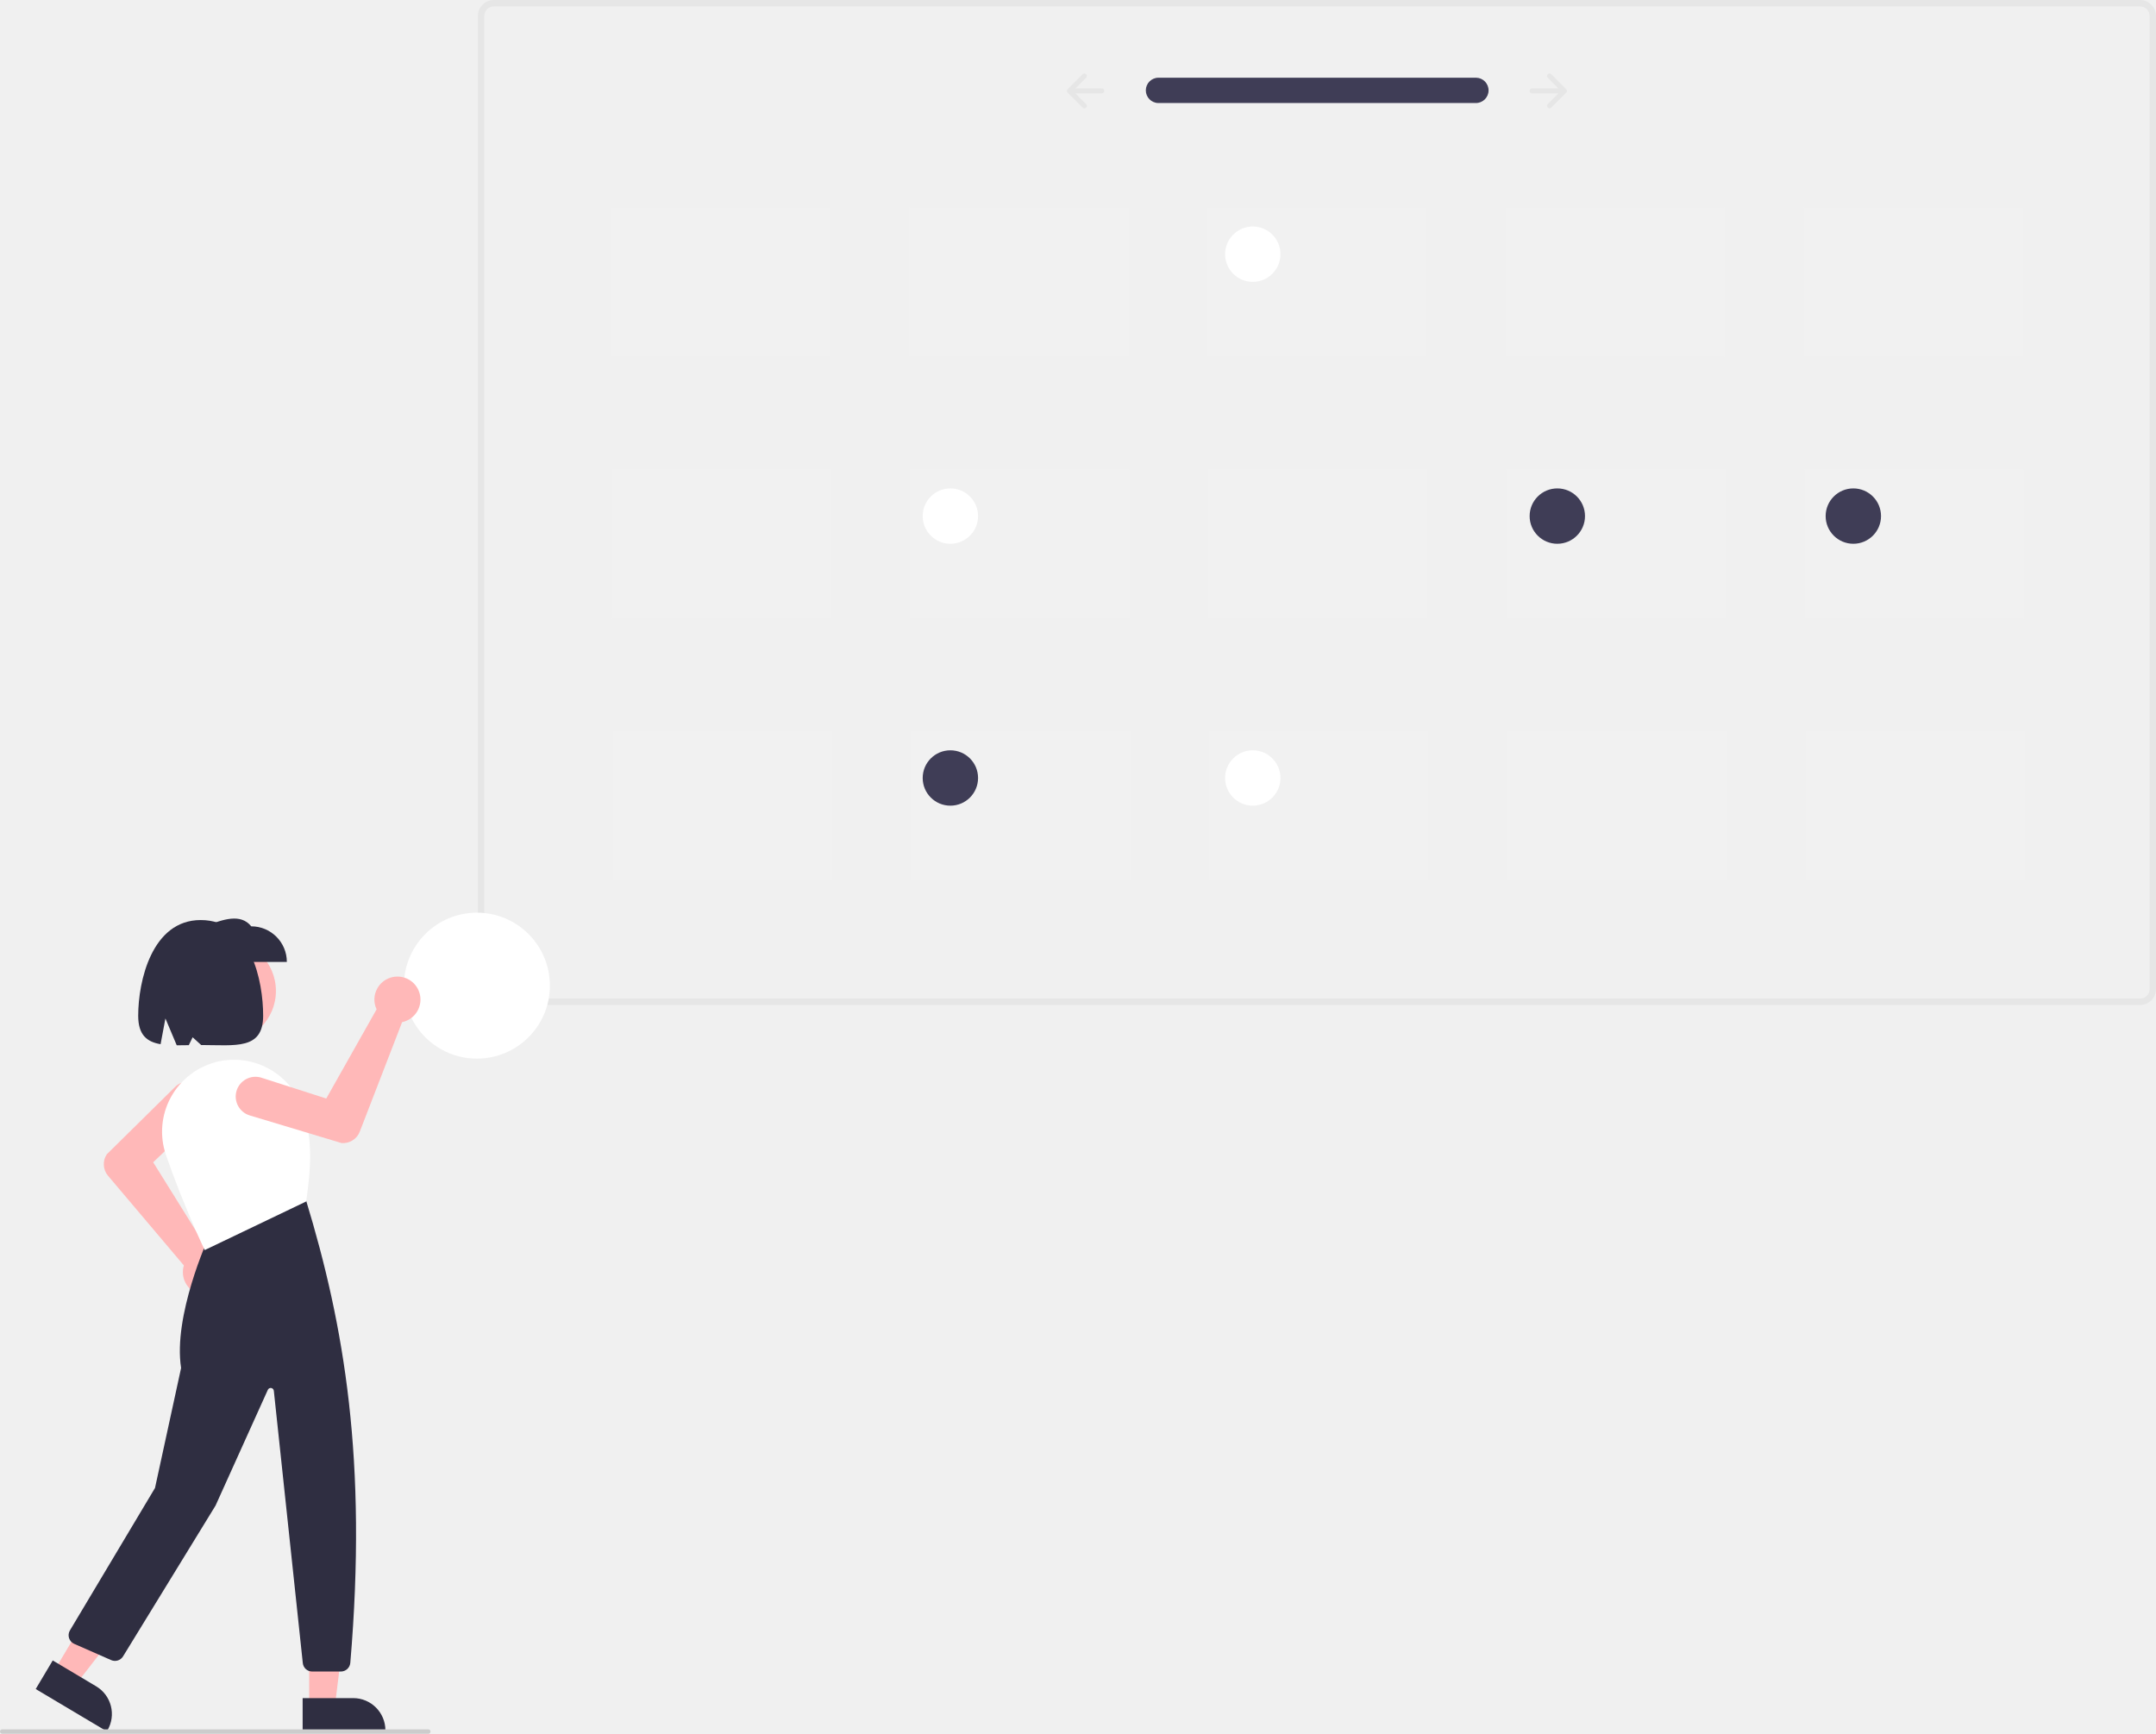
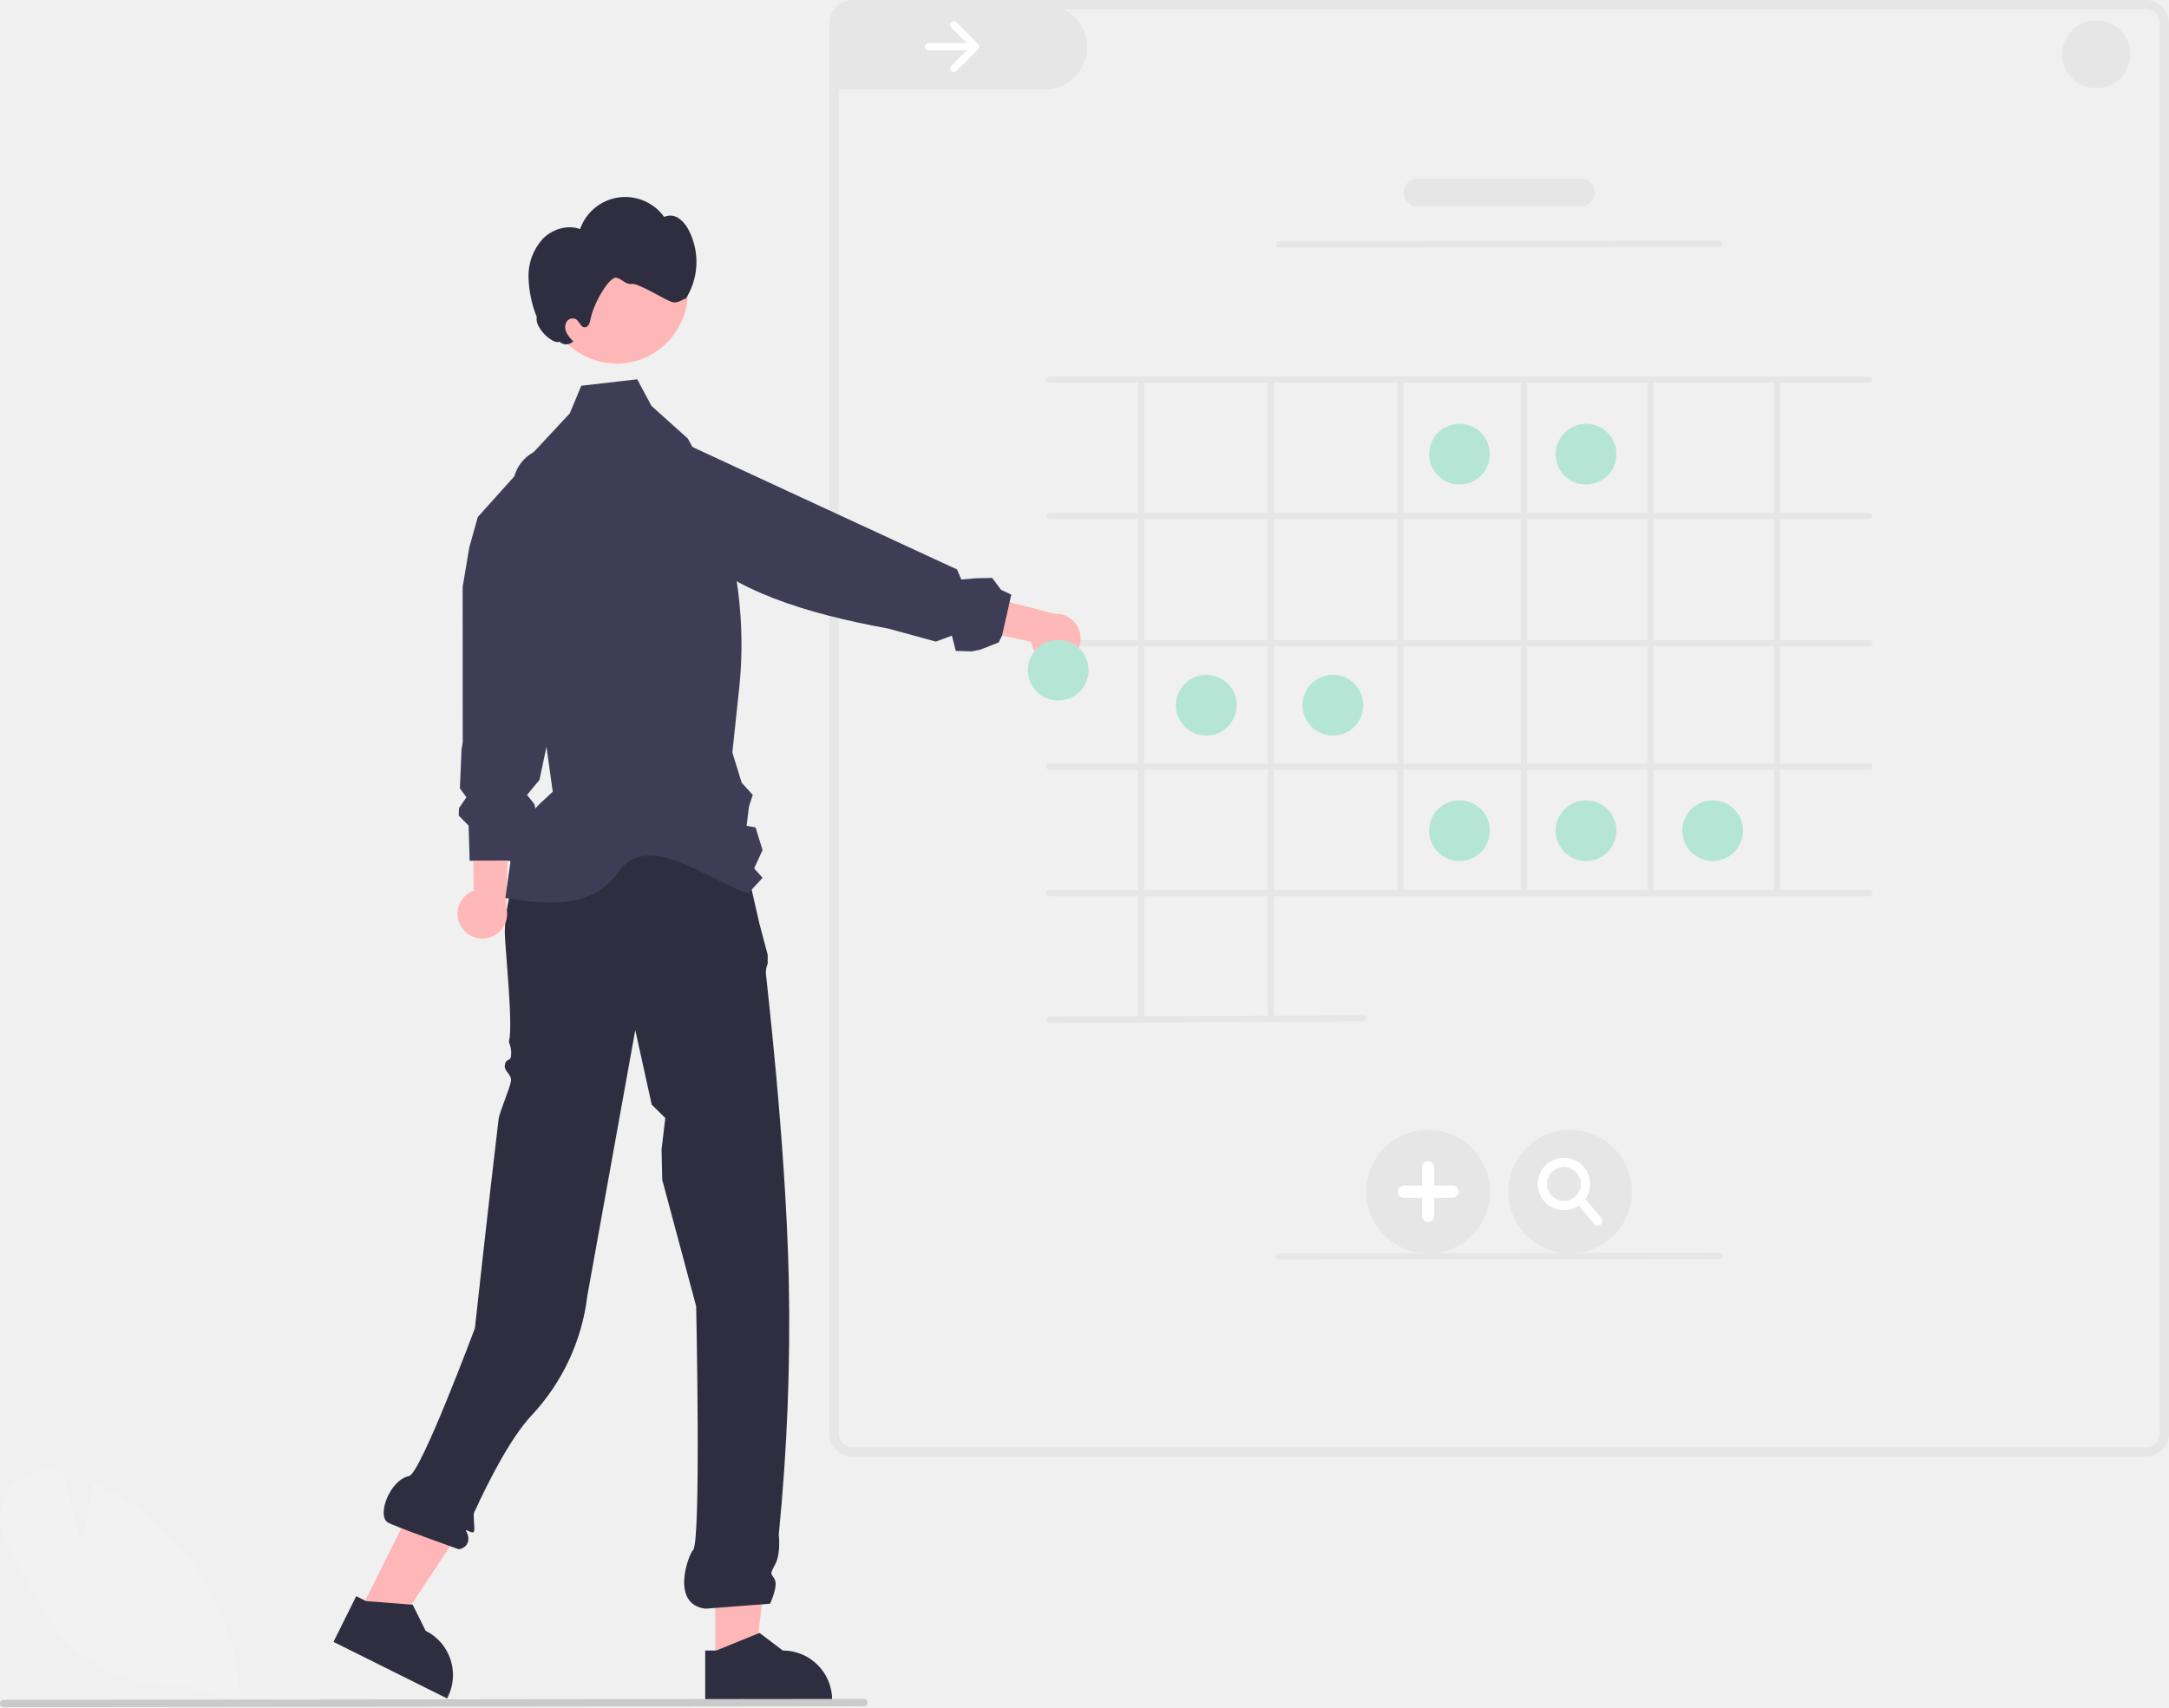
- <svg xmlns="http://www.w3.org/2000/svg" data-name="Layer 1" width="971.556" height="781.417" viewBox="0 0 971.556 781.417">
-   <path d="M1078.581,512.254H336.758a7.205,7.205,0,0,1-7.197-7.197V66.489a7.205,7.205,0,0,1,7.197-7.197H1078.581a7.205,7.205,0,0,1,7.197,7.197V505.056A7.205,7.205,0,0,1,1078.581,512.254ZM336.758,62.17a4.323,4.323,0,0,0-4.319,4.319V505.056a4.323,4.323,0,0,0,4.319,4.319H1078.581a4.323,4.323,0,0,0,4.318-4.319V66.489a4.323,4.323,0,0,0-4.318-4.319Z" transform="translate(-114.2219 -59.2914)" fill="#e6e6e6" />
-   <path id="bbcc4262-a9b8-4c1e-bf70-e1245b5187b9-445" data-name="a332a05d-d774-4fd2-8531-ab97682a63e9" d="M636.163,94.318a5.707,5.707,0,0,0,0,11.412H779.236a5.707,5.707,0,0,0,.204-11.412l-.017-0q-.094-.002-.187,0Z" transform="translate(-114.2219 -59.2914)" fill="#3f3d56" />
-   <path d="M811.681,92.729a1.123,1.123,0,0,0-0,1.588l0.0 0,4.82,4.82H804.615a1.123,1.123,0,0,0,0,2.246h11.886l-4.82,4.82a1.123,1.123,0,0,0,1.588,1.588h0l6.737-6.737a1.123,1.123,0,0,0,0-1.588l-6.737-6.737a1.123,1.123,0,0,0-1.588,0Z" transform="translate(-114.2219 -59.2914)" fill="#e6e6e6" />
-   <path d="M603.658,92.729a1.123,1.123,0,0,1,0,1.588l-0.0 0-4.82,4.82h11.886a1.123,1.123,0,1,1,.003,2.246h-11.889l4.82,4.82a1.123,1.123,0,1,1-1.588,1.588h0l-6.737-6.737a1.123,1.123,0,0,1,0-1.588l6.737-6.737a1.123,1.123,0,0,1,1.588-0Z" transform="translate(-114.2219 -59.2914)" fill="#e6e6e6" />
-   <path d="M329.131,536.412a32.89,32.89,0,1,1,32.89-32.89A32.89,32.89,0,0,1,329.131,536.412Z" transform="translate(-114.2219 -59.2914)" fill="#ffffff" />
-   <path d="M342.109,500.277h-9.733v-9.733a3.244,3.244,0,1,0-6.489,0v9.733h-9.733a3.244,3.244,0,1,0,0,6.489H325.887v9.733a3.244,3.244,0,0,0,6.489,0v-9.733h9.733a3.244,3.244,0,1,0,0-6.489Z" transform="translate(-114.2219 -59.2914)" fill="#fff" />
-   <rect x="275.318" y="93.45" width="98.846" height="67.177" fill="#f1f1f1" />
-   <rect x="409.671" y="93.45" width="98.846" height="67.177" fill="#f1f1f1" />
-   <rect x="544.025" y="93.45" width="98.846" height="67.177" fill="#f1f1f1" />
-   <rect x="678.378" y="93.45" width="98.846" height="67.177" fill="#f1f1f1" />
-   <rect x="812.731" y="93.45" width="98.846" height="67.177" fill="#f1f1f1" />
-   <rect x="275.681" y="211.489" width="98.846" height="67.177" fill="#f1f1f1" />
-   <rect x="410.034" y="211.489" width="98.846" height="67.177" fill="#f1f1f1" />
-   <rect x="544.387" y="211.489" width="98.846" height="67.177" fill="#f1f1f1" />
-   <rect x="678.741" y="211.489" width="98.846" height="67.177" fill="#f1f1f1" />
-   <rect x="813.094" y="211.489" width="98.846" height="67.177" fill="#f1f1f1" />
-   <rect x="276.043" y="329.528" width="98.846" height="67.177" fill="#f1f1f1" />
-   <rect x="410.396" y="329.528" width="98.846" height="67.177" fill="#f1f1f1" />
-   <rect x="544.75" y="329.528" width="98.846" height="67.177" fill="#f1f1f1" />
-   <rect x="679.103" y="329.528" width="98.846" height="67.177" fill="#f1f1f1" />
-   <rect x="813.456" y="329.528" width="98.846" height="67.177" fill="#f1f1f1" />
-   <circle cx="564.54" cy="114.563" r="12.476" fill="#ffffff" />
-   <circle cx="428.268" cy="232.602" r="12.476" fill="#ffffff" />
-   <circle cx="564.54" cy="350.641" r="12.476" fill="#ffffff" />
-   <circle cx="701.773" cy="232.602" r="12.476" fill="#3f3d56" />
-   <circle cx="835.166" cy="232.602" r="12.476" fill="#3f3d56" />
-   <circle cx="428.268" cy="350.641" r="12.476" fill="#3f3d56" />
-   <circle cx="101.165" cy="446.627" r="23.172" fill="#ffb8b8" />
-   <path d="M207.02,643.029q-.438,0-.879-.039a10.38,10.38,0,0,1-9.316-12.374,9.719,9.719,0,0,1,.255-.987L162.88,589.182a8.061,8.061,0,0,1-.561-9.608l.062-.076,30.784-30.354a8.899,8.899,0,0,1,12.495,12.673q-.058.057-.117.113l-22.296,21.196,24.408,39.175a9.879,9.879,0,0,1,1.377.17,10.38,10.38,0,0,1-2.012,20.559Z" transform="translate(-114.2219 -59.2914)" fill="#ffb8b8" />
-   <polygon points="139.328 769.118 150.895 769.118 156.397 724.505 139.326 724.506 139.328 769.118" fill="#ffb8b8" />
-   <path d="M250.6,824.634l22.778-.001h.001A14.516,14.516,0,0,1,287.895,839.148v.472l-37.294.001Z" transform="translate(-114.2219 -59.2914)" fill="#2f2e41" />
-   <polygon points="24.366 753.127 34.304 759.044 61.857 723.527 47.189 714.794 24.366 753.127" fill="#ffb8b8" />
-   <path d="M137.985,807.664,157.556,819.317l.001 0a14.516,14.516,0,0,1,5.046,19.898l-0.0 0-.241.405L130.317,820.542Z" transform="translate(-114.2219 -59.2914)" fill="#2f2e41" />
-   <path d="M267.846,812.652H254.894a4.238,4.238,0,0,1-4.221-3.797L237.615,686.118a1.415,1.415,0,0,0-2.697-.433L211.363,737.844l-41.704,68.003a4.266,4.266,0,0,1-5.329,1.666l-16.66-7.33a4.247,4.247,0,0,1-1.935-6.064l38.337-64.192,11.758-54.085c-3.698-23.455,12.155-58.326,12.316-58.676l.079-.17,43.668-17.068.219.268C269.332,656.709,279.826,717.527,272.078,808.763A4.274,4.274,0,0,1,267.846,812.652Z" transform="translate(-114.2219 -59.2914)" fill="#2f2e41" />
-   <path d="M206.465,622.709l-.203-.427c-.097-.205-9.807-20.684-17.292-42.571a32.285,32.285,0,0,1,2.239-25.873A32.637,32.637,0,0,1,212.021,537.833h0a32.677,32.677,0,0,1,37.928,19.57c5.937,14.847,4.045,30.695,2.264,43.157l-.035.25-.227.109Z" transform="translate(-114.2219 -59.2914)" fill="#ffffff" />
-   <path d="M243.482,492.829H206.688V476.791c8.076-3.208,15.978-5.937,20.756,0a16.038,16.038,0,0,1,16.038,16.038Z" transform="translate(-114.2219 -59.2914)" fill="#2f2e41" />
-   <path d="M204.651,473.96c-21.996,0-28.153,27.571-28.153,43.126,0,8.674,3.923,11.777,10.088,12.827l2.177-11.611,5.099,12.111c1.732.009,3.551-.025,5.437-.06l1.729-3.56,3.855,3.496c15.441.023,27.921,2.274,27.921-13.203C232.803,501.532,227.404,473.96,204.651,473.96Z" transform="translate(-114.2219 -59.2914)" fill="#2f2e41" />
-   <path d="M302.421,504.818q.21.384.388.79a10.38,10.38,0,0,1-6.393,14.109,9.723,9.723,0,0,1-.988.25L276.329,569.371a8.061,8.061,0,0,1-8.163,5.099l-.096-.018L226.673,561.99a8.899,8.899,0,0,1,5.131-17.041q.077.023.155.048l29.29,9.404,22.676-40.202a9.876,9.876,0,0,1-.511-1.289,10.38,10.38,0,0,1,19.007-8.091Z" transform="translate(-114.2219 -59.2914)" fill="#ffb8b8" />
-   <path d="M307.222,840.709h-192a1,1,0,1,1,0-2h192a1,1,0,1,1,0,2Z" transform="translate(-114.2219 -59.2914)" fill="#ccc" />
+ <svg xmlns="http://www.w3.org/2000/svg" data-name="Layer 1" width="702.74" height="553.208" viewBox="0 0 702.74 553.208">
+   <path d="M600.861,188.884a13.756,13.756,0,0,1-14.004,13.509H521.887c-.235-.006-.471-.012-.706-.03a12.813,12.813,0,0,1-1.811-.248V179.117a4.516,4.516,0,0,1,2.934-4.231h65.048a13.772,13.772,0,0,1,13.509,13.998Z" transform="translate(-248.6298 -173.396)" fill="#e6e6e6" />
+   <path d="M943.87,173.396h-419a7.242,7.242,0,0,0-2.64.49,7.481,7.481,0,0,0-4.86,7.01v457a7.503,7.503,0,0,0,7.5,7.5h419a7.503,7.503,0,0,0,7.5-7.5v-457A7.503,7.503,0,0,0,943.87,173.396Zm4.5,464.5a4.507,4.507,0,0,1-4.5,4.5h-419a4.507,4.507,0,0,1-4.5-4.5v-457a4.507,4.507,0,0,1,4.5-4.5h419a4.507,4.507,0,0,1,4.5,4.5Z" transform="translate(-248.6298 -173.396)" fill="#e6e6e6" />
+   <circle cx="472.858" cy="147.178" r="9.843" fill="#b5e6d5" />
+   <circle cx="513.871" cy="147.178" r="9.843" fill="#b5e6d5" />
+   <circle cx="390.833" cy="228.518" r="9.843" fill="#b5e6d5" />
+   <circle cx="431.846" cy="228.518" r="9.843" fill="#b5e6d5" />
+   <circle cx="472.858" cy="269.187" r="9.843" fill="#b5e6d5" />
+   <circle cx="513.871" cy="269.187" r="9.843" fill="#b5e6d5" />
+   <circle cx="554.883" cy="269.187" r="9.843" fill="#b5e6d5" />
+   <path d="M556.871,180.668a1.17,1.17,0,0,0-0,1.655l0.0 0,5.023,5.023h-12.386a1.17,1.17,0,0,0,0,2.34h12.386l-5.023,5.023a1.17,1.17,0,0,0,1.655,1.655h0l7.02-7.02a1.17,1.17,0,0,0,0-1.655l-7.02-7.02a1.17,1.17,0,0,0-1.655,0Z" transform="translate(-248.6298 -173.396)" fill="#fff" />
+   <path d="M853.517,341.574H589.222c-1.023,0-1.852-.448-1.852-1s.829-1,1.852-1H853.517c1.023,0,1.852.448,1.852,1S854.54,341.574,853.517,341.574Z" transform="translate(-248.6298 -173.396)" fill="#e6e6e6" />
+   <path d="M853.517,297.396H589.222c-1.023,0-1.852-.448-1.852-1s.829-1,1.852-1H853.517c1.023,0,1.852.448,1.852,1S854.54,297.396,853.517,297.396Z" transform="translate(-248.6298 -173.396)" fill="#e6e6e6" />
+   <path d="M854.369,382.837H588.607a1,1,0,0,1,0-2H854.369a1,1,0,0,1,0,2Z" transform="translate(-248.6298 -173.396)" fill="#e6e6e6" />
+   <path d="M854.369,422.837H588.607a1,1,0,0,1,0-2H854.369a1,1,0,0,1,0,2Z" transform="translate(-248.6298 -173.396)" fill="#e6e6e6" />
+   <path d="M854.369,463.837H588.607a1,1,0,0,1,0-2H854.369a1,1,0,0,1,0,2Z" transform="translate(-248.6298 -173.396)" fill="#e6e6e6" />
+   <path d="M823.37,461.776V297.016c0-.342.448-.62,1-.62s1,.278,1,.62V461.776c0,.342-.448.62-1,.62S823.37,462.118,823.37,461.776Z" transform="translate(-248.6298 -173.396)" fill="#e6e6e6" />
+   <path d="M782.37,461.776V297.016c0-.342.448-.62,1-.62s1,.278,1,.62V461.776c0,.342-.448.62-1,.62S782.37,462.118,782.37,461.776Z" transform="translate(-248.6298 -173.396)" fill="#e6e6e6" />
+   <path d="M741.37,461.776V297.016c0-.342.448-.62,1-.62s1,.278,1,.62V461.776c0,.342-.448.62-1,.62S741.37,462.118,741.37,461.776Z" transform="translate(-248.6298 -173.396)" fill="#e6e6e6" />
+   <path d="M701.37,461.776V297.016c0-.342.448-.62,1-.62s1,.278,1,.62V461.776c0,.342-.448.62-1,.62S701.37,462.118,701.37,461.776Z" transform="translate(-248.6298 -173.396)" fill="#e6e6e6" />
+   <path d="M659.37,503.619V297.173a1.032,1.032,0,0,1,2,0V503.619a1.032,1.032,0,0,1-2,0Z" transform="translate(-248.6298 -173.396)" fill="#e6e6e6" />
+   <path d="M617.37,503.619V297.173a1.032,1.032,0,0,1,2,0V503.619a1.032,1.032,0,0,1-2,0Z" transform="translate(-248.6298 -173.396)" fill="#e6e6e6" />
+   <path d="M588.607,504.837a1,1,0,0,1-.004-2l101.763-.441a1.026,1.026,0,0,1,1.004.996 1.0 1,0,0,1-.996,1.004l-101.763.441Z" transform="translate(-248.6298 -173.396)" fill="#e6e6e6" />
+   <path d="M663.007,253.574a1,1,0,0,1-.001-2l142.726-.178h.001a1,1,0,0,1,.001,2l-142.726.178Z" transform="translate(-248.6298 -173.396)" fill="#e6e6e6" />
+   <path d="M711.335,579.599a20.035,20.035,0,1,1,20.035-20.035A20.035,20.035,0,0,1,711.335,579.599Z" transform="translate(-248.6298 -173.396)" fill="#e6e6e6" />
+   <path d="M719.24,557.587h-5.929v-5.929a1.976,1.976,0,1,0-3.953,0v5.929h-5.929a1.976,1.976,0,1,0,0,3.953h5.929v5.929a1.976,1.976,0,1,0,3.953,0V561.54h5.929a1.976,1.976,0,1,0,0-3.953Z" transform="translate(-248.6298 -173.396)" fill="#fff" />
+   <path d="M757.335,579.599a20.035,20.035,0,1,1,20.035-20.035A20.035,20.035,0,0,1,757.335,579.599Z" transform="translate(-248.6298 -173.396)" fill="#e6e6e6" />
+   <path d="M767.475,568.089l-5.219-6.11a8.476,8.476,0,1,0-2.144,2.109l5.082,5.949a1.5,1.5,0,0,0,2.281-1.948Zm-17.641-11.026a5.5,5.5,0,1,1,5.5,5.5A5.506,5.506,0,0,1,749.835,557.064Z" transform="translate(-248.6298 -173.396)" fill="#fff" />
+   <path d="M663.007,581.575a1,1,0,0,1-.001-2l142.726-.179h.001a1,1,0,0,1,.001,2l-142.726.179Z" transform="translate(-248.6298 -173.396)" fill="#e6e6e6" />
+   <polygon points="231.731 539.012 244.488 539.011 250.557 489.808 231.729 489.809 231.731 539.012" fill="#ffb6b6" />
+   <path d="M477.112,708.241v16.53h41.13v-.52a16.013,16.013,0,0,0-16.01-16.01l-7.52-5.7-.39.16-13.62,5.54Z" transform="translate(-248.6298 -173.396)" fill="#2f2e41" />
+   <polygon points="116.468 522.427 127.885 528.117 155.266 486.788 138.415 478.39 116.468 522.427" fill="#ffb6b6" />
+   <path d="M356.672,705.441l36.81,18.34.23-.46a16.002,16.002,0,0,0-7.18-21.47l-4.19-8.45-.44-.03-14.64-1.13-.3-.15-2.92-1.45Z" transform="translate(-248.6298 -173.396)" fill="#2f2e41" />
+   <path d="M489.013,447.942l-70.341,2.462-.49-.712s-6,14-6,26c0,3.99,2.775,30.085,1.364,35.022-.175.614,1.032,2.119.636,4.978-.257,1.855-1.674.428-2,3-.234,1.846,2.261,2.865,2,5-.285,2.333-3.717,9.889-4.026,12.484-3.289,27.626-7.667,67.648-7.667,67.648s-17.587,47.103-21.307,47.869c-6.245,1.284-10.46,12.639-7,15,1.648,1.124,22.945,8.689,22.945,8.689,1.17.212,4.831-1.624,2.499-5.967-.429-.799,2.131,1.235,2.557.278.453-1.018-.436-5.067.082-6.197,4.654-10.143,11.8-24.2,18.572-31.418a68.601,68.601,0,0,0,18.085-38.765l15.533-86.125,5.323,24.152,4.405,4.353-1.208,10.149.208,9.851,11,41s1.65,76.568-1,79c-1.435,1.317-7.525,17.538,4,19l20.938-1.615s2.821-5.945,1.411-8.061-1.326-1.538.395-5.001,1.016-9.33,1.016-9.33a691.206,691.206,0,0,0,3.241-82.993c-1.05-45.503-7.41-97.777-7.41-98.842a7.035,7.035,0,0,1,.586-3.173v-2.872l-2.702-10.177Z" transform="translate(-248.6298 -173.396)" fill="#2f2e41" />
+   <path d="M397.946,473.527a7.988,7.988,0,0,1,4.133-11.53l-.505-50.541,12.466,7.886L412.607,467.244A8.031,8.031,0,0,1,397.946,473.527Z" transform="translate(-248.6298 -173.396)" fill="#ffb8b8" />
+   <path d="M400.792,452.34l1.061-.051.126.003,3.926-.014,6.466-.014.468-.007.211.04,2.207.384.091-.592,4.303-8.219,3.308-4.551-1.204-5.362-2.374-2.957,4.032-4.886.509-2.413,3.375-15.87L438.486,355.193l.001-.032.235-1.117L442.36,336.944l-1.121-4.3-1.249-4.721a12.905,12.905,0,0,0-5.216-7.35,12.74,12.74,0,0,0-3.631-1.696,12.476,12.476,0,0,0-5.082-.418l-.019.006a12.871,12.871,0,0,0-2.833.685l-.364.142a12.946,12.946,0,0,0-1.477.711,12.749,12.749,0,0,0-6.09,7.739l-11.853,13.203-2.085,7.471-.67,2.399-2.149,12.79.032,50.333-.383,2.28-.544,12.636,2.126,2.897-2.402,3.511-.082,1.927-.016.496,3.207,3.257.205,7.025Z" transform="translate(-248.6298 -173.396)" fill="#3f3d56" />
+   <path d="M412.37,464.396c17.761,3.072,29.671,1.902,37-9,9.562-12.176,26.951,2.201,41.623,7.547l1.74-1.88,2.96-3.19-2.72-3.08,2.72-5.94-2.27-7.33-2.9-.53.78-6.31,1.22-3.69-3.58-3.93-3.04-9.81,2.19-20.53a136.761,136.761,0,0,0-16.62-81.22l-8.31-7.46-3.45-3.1-4.63-8.64-4.89.57-13.24,1.53-.45,1.08-3.25,7.84-11.807,12.682a17.263,17.263,0,0,0-4.543,13.468h0l.34,3.42.25,2.46,1.18,11.84,4.81,48.37.36,2.57,3.87,27.81c-6.29,6.08-6.673,4.753-9.343,15.453-.3,1.19-3.78,3.84-4,5C414.06,452.036,412.37,464.396,412.37,464.396Z" transform="translate(-248.6298 -173.396)" fill="#3f3d56" />
+   <circle cx="199.802" cy="94.813" r="22.996" fill="#ffb6b6" />
+   <path d="M424.372,250.899c3.087-3.214,8.018-4.799,12.204-3.274a15.512,15.512,0,0,1,27.237-3.939,4.823,4.823,0,0,1,4.721.434,9.946,9.946,0,0,1,3.177,3.749,22.321,22.321,0,0,1-1.253,22.888c.9-1.817-1.63,1.313-4.097.493-2.118-.555-10.82-6.135-12.992-5.853-2.171.282-2.876-1.469-5-2-2.08-.665-7.392,7.935-8.456,13.626-.202,1.079-.691,2.418-1.788,2.443-1.351.03-1.755-1.904-2.895-2.631a2.325,2.325,0,0,0-3.088.946,3.791,3.791,0,0,0,.065,3.47,11.203,11.203,0,0,0,2.218,2.83l-.59.324a3.08,3.08,0,0,1-3.909-.265c-2.196.991-8.17-4.597-7.377-7.978a37.403,37.403,0,0,1-2.693-13.019A17.869,17.869,0,0,1,424.372,250.899Z" transform="translate(-248.6298 -173.396)" fill="#2f2e41" />
+   <path d="M593.063,387.973a7.988,7.988,0,0,1-10.323-6.593l-49.389-10.742,10.46-10.401,46.385,12.046A8.031,8.031,0,0,1,593.063,387.973Z" transform="translate(-248.6298 -173.396)" fill="#ffb8b8" />
+   <path d="M459.591,316.675a12.884,12.884,0,0,0-7.805,2.999,12.495,12.495,0,0,0-2.986,3.62,12.683,12.683,0,0,0-1.529,4.866l.001.01a12.806,12.806,0,0,0,6.651,12.561l16.27,8.817,2.061,1.114c13.863,14.129,37.238,21.515,64.129,26.415l15.46,4.229,5.197-1.929,1.258,4.941,5.175.169,2.814-.585,5.888-2.309,1.124-2.261-.001-.01,2.416-10.72.016-.071-.001-.01.563-2.453-3.32-1.536-2.888-3.858-5.223.105-4.763.415-1.395-3.264-60.358-27.93-12.498-5.789-.031-.018-.595-.279L468.918,316.37l-4.439.141Z" transform="translate(-248.6298 -173.396)" fill="#3f3d56" />
+   <circle cx="342.858" cy="217.178" r="9.843" fill="#b5e6d5" />
+   <path d="M309.323,719.706A48.675,48.675,0,0,1,270.064,705.061c-6.591-6.949-11.113-15.892-15.487-24.542-1.273-2.517-2.589-5.12-3.928-7.614A15.534,15.534,0,0,1,252.26,655.573a15.272,15.272,0,0,1,16.303-5.209l.638.184,5.744,22.414c.857-3.343,2.696-10.876,3.858-18.256l.098-.618.572.255a78.132,78.132,0,0,1,16.786,10.115,80.529,80.529,0,0,1,30.112,60.643l.015.697Z" transform="translate(-248.6298 -173.396)" fill="#f2f2f2" />
+   <path d="M528.57,726.297l-278.75.307a1.191,1.191,0,1,1,0-2.381l278.75-.307a1.191,1.191,0,0,1,0,2.381Z" transform="translate(-248.6298 -173.396)" fill="#cacaca" />
+   <path d="M760.87,240.217h-53a4.5,4.5,0,0,1,0-9h53a4.5,4.5,0,0,1,0,9Z" transform="translate(-248.6298 -173.396)" fill="#e6e6e6" />
+   <path d="M927.804,202.003a11.018,11.018,0,1,1,11.018-11.018A11.018,11.018,0,0,1,927.804,202.003Z" transform="translate(-248.6298 -173.396)" fill="#e6e6e6" />
</svg>
